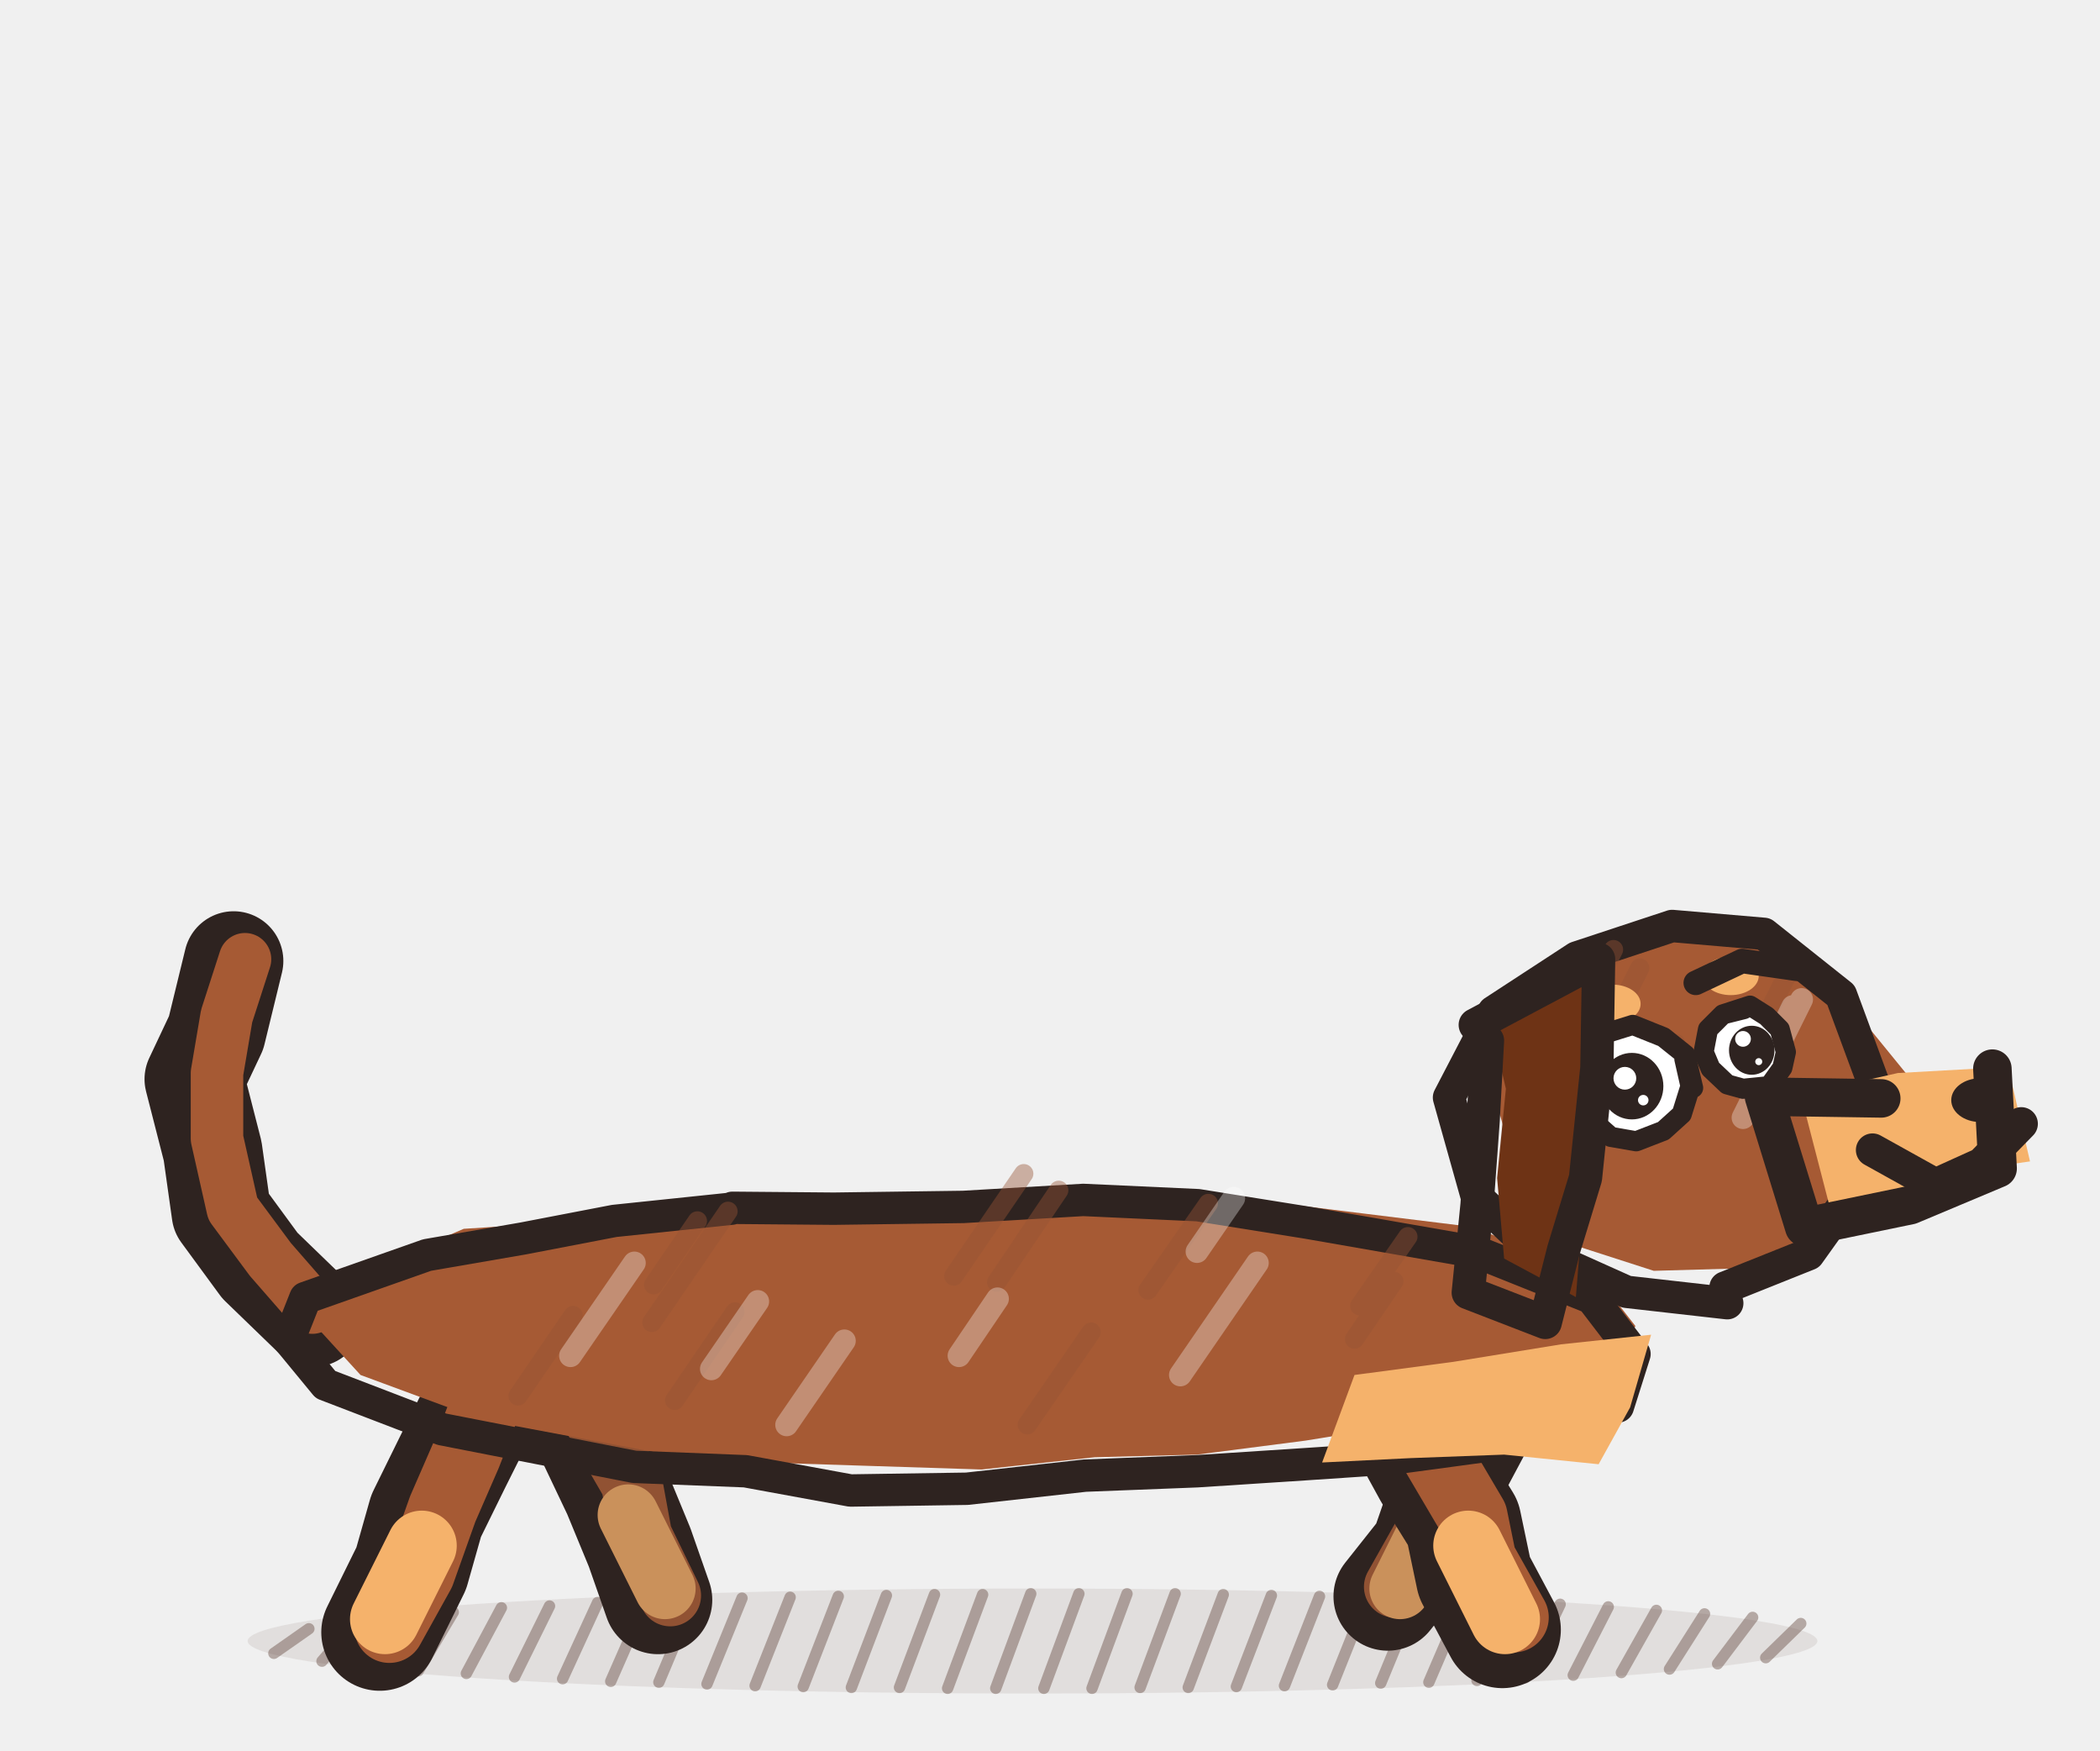
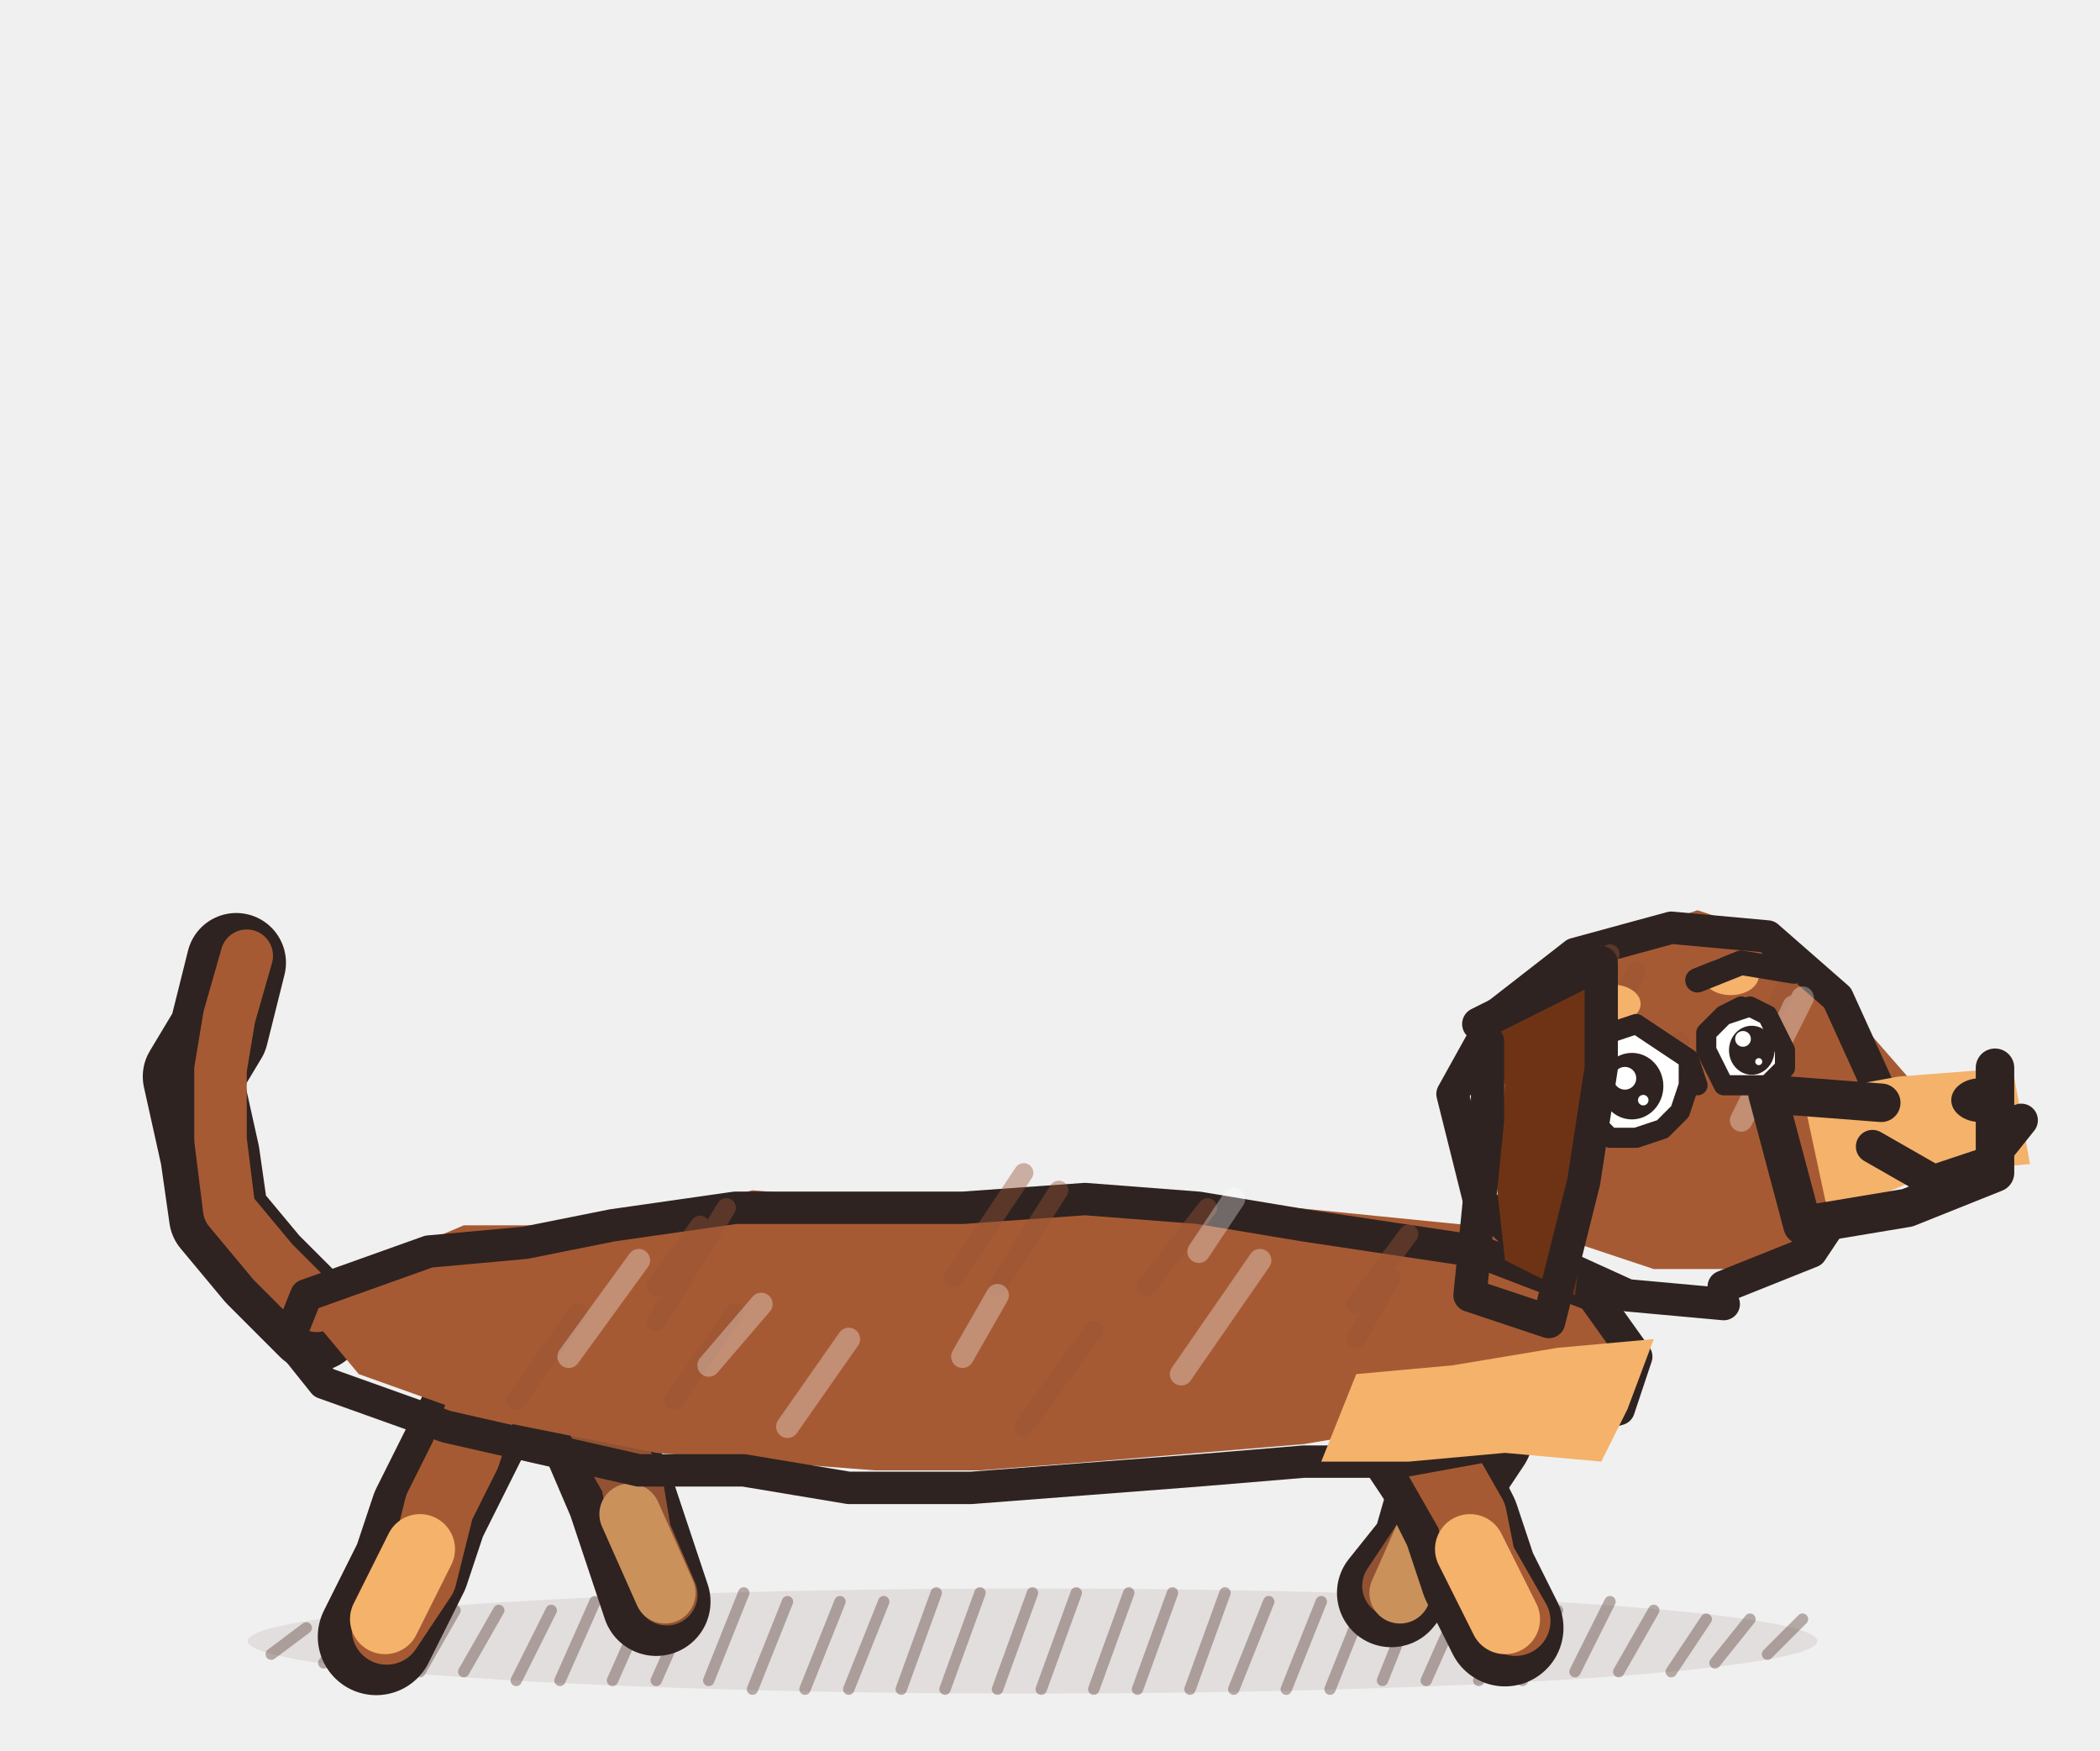
<svg xmlns="http://www.w3.org/2000/svg" width="240" height="200" class="pa-dog pa-pose-walk pa-d-anim" viewBox="0 0 240 200" role="img" aria-label="Noodle the Dachshund, walk">
  <style>.pa-d-f1,.pa-d-f2{opacity:0}.pa-d-f0{animation:b0 1s steps(1,end) infinite}.pa-d-f1{animation:b1 1s steps(1,end) infinite}.pa-d-f2{animation:b2 1s steps(1,end) infinite}@keyframes b0{0%{opacity:1}33.333%{opacity:0}100%{opacity:0}}@keyframes b1{0%{opacity:0}33.333%{opacity:1}66.666%{opacity:0}100%{opacity:0}}@keyframes b2{0%{opacity:0}66.666%{opacity:1}100%{opacity:1}}.pa-d-tw{transform-box:fill-box;transform-origin:50% 50%}</style>
  <g>
    <ellipse cx="118" cy="187.5" rx="89.7" ry="6" fill="#5B3D32" opacity="0.1" />
-     <path d="M31.3 188.9l4 -2.8M36.8 189.8l4 -4.6M42.3 190.4l4 -5.8M47.8 190.9l4 -6.7M53.3 191.2l4 -7.5M58.8 191.6l4 -8.1M64.3 191.8l4 -8.7M69.8 192.1l4 -9.1M75.3 192.2l4 -9.5M80.8 192.4l4 -9.8M86.3 192.6l4 -10.1M91.8 192.7l4 -10.3M97.3 192.8l4 -10.5M102.8 192.8l4 -10.6M108.3 192.9l4 -10.7M113.8 192.9l4 -10.8M119.3 192.9l4 -10.8M124.8 192.9l4 -10.8M130.3 192.8l4 -10.7M135.8 192.8l4 -10.6M141.3 192.7l4 -10.4M146.8 192.6l4 -10.2M152.3 192.5l4 -10M157.8 192.3l4 -9.7M163.3 192.2l4 -9.3M168.8 192l4 -8.9M174.3 191.7l4 -8.4M179.8 191.4l4 -7.8M185.3 191.1l4 -7.1M190.8 190.7l4 -6.3M196.3 190.1l4 -5.3M201.8 189.4l4 -3.9" stroke="#5B3D32" stroke-width="1.3" stroke-linecap="round" opacity="0.4" fill="none" />
+     <path d="M31 189l4 -3M37 190l4 -5M42 190l4 -6M48 191l4 -7M53 191l4 -7M59 192l4 -8M64 192l4 -9M70 192l4 -9M75 192l4 -9M81 192l4 -10M86 193l4 -10M92 193l4 -10M97 193l4 -10M103 193l4 -11M108 193l4 -11M114 193l4 -11M119 193l4 -11M125 193l4 -11M130 193l4 -11M136 193l4 -11M141 193l4 -10M147 193l4 -10M152 193l4 -10M158 192l4 -10M163 192l4 -9M169 192l4 -9M174 192l4 -8M180 191l4 -8M185 191l4 -7M191 191l4 -6M196 190l4 -5M202 189l4 -4" stroke="#5B3D32" stroke-width="1.3" stroke-linecap="round" opacity="0.4" fill="none" />
    <g class="pa-d-f0">
-       <path d="M35.8 150.5L29.7 144.6L25.3 138.6L24.3 131.5L22.2 123.3L24.7 118L26.7 109.8" fill="none" stroke="#2E2320" stroke-width="11.365" stroke-linecap="round" stroke-linejoin="round" />
-       <path d="M34.5 150.2L29.7 144.7L25.4 138.9L23.6 130.9L23.6 123.4L24.7 116.9L26.8 110.4" fill="none" stroke="#A65A34" stroke-width="6" stroke-linecap="round" stroke-linejoin="round" transform="translate(1.2 -0.8)" />
+       <path d="M36 151L30 145L25 139L24 132L22 123L25 118L27 110" fill="none" stroke="#2E2320" stroke-width="11.365" stroke-linecap="round" stroke-linejoin="round" />
+       <path d="M35 150L30 145L25 139L24 131L24 123L25 117L27 110" fill="none" stroke="#A65A34" stroke-width="6" stroke-linecap="round" stroke-linejoin="round" transform="translate(1.2 -0.8)" />
      <g class="pa-d-leg pa-d-leg-FH">
-         <path d="M63.1 157.7L67.6 164.4L70.5 170.5L73.1 176.8L75.2 182.8" fill="none" stroke="#2E2320" stroke-width="12.405" stroke-linecap="round" stroke-linejoin="round" />
-         <path d="M64.1 158.4L67 163.4L71 170.3L72.1 176.3L75.4 183.1" fill="none" stroke="#915233" stroke-width="7.04" stroke-linecap="round" stroke-linejoin="round" transform="translate(1.2 -0.8)" />
-         <path d="M71.8 173.1L76 181.5" stroke="#ca915b" stroke-width="7" stroke-linecap="round" />
+         <path d="M63 158L68 164L71 171L73 177L75 183" fill="none" stroke="#2E2320" stroke-width="12.405" stroke-linecap="round" stroke-linejoin="round" />
+         <path d="M64 158L67 163L71 170L72 176L75 183" fill="none" stroke="#915233" stroke-width="7.04" stroke-linecap="round" stroke-linejoin="round" transform="translate(1.2 -0.8)" />
+         <path d="M72 173L76 182" stroke="#ca915b" stroke-width="7" stroke-linecap="round" />
      </g>
      <g class="pa-d-leg pa-d-leg-FF">
-         <path d="M170.8 156.9L168.6 163.6L165.4 169.6L162.8 177.1L158.6 182.4" fill="none" stroke="#2E2320" stroke-width="12.405" stroke-linecap="round" stroke-linejoin="round" />
-         <path d="M170.7 158.5L167.2 163.9L164.8 169.4L161.8 175.7L158.2 182.1" fill="none" stroke="#915233" stroke-width="7.04" stroke-linecap="round" stroke-linejoin="round" transform="translate(1.2 -0.8)" />
-         <path d="M164.2 173.1L160 181.5" stroke="#ca915b" stroke-width="7" stroke-linecap="round" />
+         <path d="M171 157L169 164L165 170L163 177L159 182" fill="none" stroke="#2E2320" stroke-width="12.405" stroke-linecap="round" stroke-linejoin="round" />
+         <path d="M171 159L167 164L165 169L162 176L158 182" fill="none" stroke="#915233" stroke-width="7.04" stroke-linecap="round" stroke-linejoin="round" transform="translate(1.2 -0.8)" />
+         <path d="M164 173L160 182" stroke="#ca915b" stroke-width="7" stroke-linecap="round" />
      </g>
      <g class="pa-d-leg pa-d-leg-NH">
-         <path d="M54.7 161.1L51.8 166.9L48.7 173.2L47 179.2L43.4 186.5" fill="none" stroke="#2E2320" stroke-width="13.365" stroke-linecap="round" stroke-linejoin="round" />
-         <path d="M54.4 161.1L52.1 167L49.4 173.2L46.8 180.5L43.3 186.8" fill="none" stroke="#A65A34" stroke-width="8" stroke-linecap="round" stroke-linejoin="round" transform="translate(1.2 -0.8)" />
-         <path d="M48.2 176.6L44 185" stroke="#F5B26B" stroke-width="8" stroke-linecap="round" />
+         <path d="M55 161L52 167L49 173L47 179L43 187" fill="none" stroke="#2E2320" stroke-width="13.365" stroke-linecap="round" stroke-linejoin="round" />
+         <path d="M54 161L52 167L49 173L47 181L43 187" fill="none" stroke="#A65A34" stroke-width="8" stroke-linecap="round" stroke-linejoin="round" transform="translate(1.2 -0.8)" />
+         <path d="M48 177L44 185" stroke="#F5B26B" stroke-width="8" stroke-linecap="round" />
      </g>
      <g class="pa-d-leg pa-d-leg-NF">
-         <path d="M160.2 162L163.6 168.2L167.2 174L168.5 180.2L171.7 186.2" fill="none" stroke="#2E2320" stroke-width="13.365" stroke-linecap="round" stroke-linejoin="round" />
-         <path d="M159.9 161.2L162.8 166.8L167.1 174.1L168.1 179L171.8 185.6" fill="none" stroke="#A65A34" stroke-width="8" stroke-linecap="round" stroke-linejoin="round" transform="translate(1.2 -0.8)" />
-         <path d="M167.8 176.6L172 185" stroke="#F5B26B" stroke-width="8" stroke-linecap="round" />
+         <path d="M160 162L164 168L167 174L169 180L172 186" fill="none" stroke="#2E2320" stroke-width="13.365" stroke-linecap="round" stroke-linejoin="round" />
+         <path d="M160 161L163 167L167 174L168 179L172 186" fill="none" stroke="#A65A34" stroke-width="8" stroke-linecap="round" stroke-linejoin="round" transform="translate(1.2 -0.8)" />
+         <path d="M168 177L172 185" stroke="#F5B26B" stroke-width="8" stroke-linecap="round" />
      </g>
-       <path d="M186.9 151.5L184.1 158.1L171.8 160.9L160.9 162.7L149.2 164.6L136.8 166.2L125.1 166.5L112.2 167.9L99.7 167.5L87.2 167.1L74.7 165.9L55 162.2L41.2 157.1L35.9 151.3L39 146.4L53 140.4L63.9 139.7L74.4 138.7L86.2 136.3L97.9 136.7L111.2 136.6L125.3 135.6L136.1 136.7L148.1 137.7L168.4 140.2L182.6 146Z" fill="#A65A34" />
-       <path d="M83.7 138L95.3 138.1L110.1 137.9L123.8 137.1L136.9 137.7L149.4 139.7L168.9 143.1L181.9 148.3L186.8 154.7L184.9 160.7L170.6 165.1L159.5 166.6L149.1 167.3L136.8 168.1L124 168.6L110.5 170.1L97.2 170.3L85.2 168.1L72.5 167.6L50.5 163.3L37.2 158.2L33 153.1L34.9 148.3L48.8 143.4L59.8 141.5L70.2 139.5L83.6 138.1" fill="none" stroke="#2E2320" stroke-width="3.7" stroke-linecap="round" stroke-linejoin="round" />
-       <path d="M113.9 146.5L121 136M131.2 147.4L138.1 137.5M74.7 146.8L79.7 139.5M117.4 162.8L124.7 152.2M74.5 151.1L83.2 138.4M59.2 159.5L65.5 150.3M155.4 149.2L160.9 141.3M109 145.8L117 134.1M77.1 160L84 149.9M154.8 153L159.3 146.4" stroke="#965434" stroke-width="2.2" stroke-linecap="round" opacity=".42" />
-       <path d="M109.6 154.9L114 148.4M89.9 162.8L96.5 153.2M134.9 157.1L143.7 144.3M136.8 143L141 136.9M81.3 156.4L86.6 148.7M65.2 154.9L72.5 144.3" stroke="#fff" stroke-width="2.6" stroke-linecap="round" opacity=".32" />
-       <path d="M154.8 157.1L166.1 155.6L178.4 153.6L188.7 152.5L186.3 160.8L182.7 167.3L171.9 166.2L161.2 166.6L151.1 167.1Z" fill="#F5B26B" />
-       <path d="M217.8 122.6L217.2 133.4L208.6 140.3L199.7 144.9L189 145.2L180 142.3L173.4 134.3L170.6 124.5L174.3 116.3L182.2 107.9L194.1 104.4L203.1 107.4L211.2 114.5Z" fill="#A65A34" />
-       <path d="M197.4 148.9L185.9 147.6L175.2 142.8L168.8 136.8L165.6 125.4L170.7 115.6L180.2 109.4L191.1 105.8L201.6 106.7L210.4 113.7L214.5 124.8L213.2 134.2L206.7 143.3L197.2 147.1" fill="none" stroke="#2E2320" stroke-width="3.7" stroke-linecap="round" stroke-linejoin="round" />
-       <path d="M188.4 125.5L191.5 119.2M177.2 123L184.4 108.5M201.5 116.8L204.7 110.5M184.1 117.2L187.4 110.6" stroke="#965434" stroke-width="2.2" stroke-linecap="round" opacity=".42" />
-       <path d="M200.6 123.8L204.9 115M199.2 127.7L205.9 114.2" stroke="#fff" stroke-width="2.6" stroke-linecap="round" opacity=".32" />
+       <path d="M187 152L184 158L172 161L161 163L149 165L137 166L125 167L112 168L100 168L87 167L75 166L55 162L41 157L36 151L39 146L53 140L64 140L74 139L86 136L98 137L111 137L125 136L136 137L148 138L168 140L183 146Z" fill="#A65A34" />
+       <path d="M84 138L95 138L110 138L124 137L137 138L149 140L169 143L182 148L187 155L185 161L171 165L160 167L149 167L137 168L124 169L111 170L97 170L85 168L73 168L51 163L37 158L33 153L35 148L49 143L60 142L70 140L84 138" fill="none" stroke="#2E2320" stroke-width="3.7" stroke-linecap="round" stroke-linejoin="round" />
+       <path d="M114 147L121 136M131 147L138 138M75 147L80 140M117 163L125 152M75 151L83 138M59 160L66 150M155 149L161 141M109 146L117 134M77 160L84 150M155 153L159 146" stroke="#965434" stroke-width="2.2" stroke-linecap="round" opacity=".42" />
+       <path d="M110 155L114 148M90 163L97 153M135 157L144 144M137 143L141 137M81 156L87 149M65 155L73 144" stroke="#fff" stroke-width="2.6" stroke-linecap="round" opacity=".32" />
+       <path d="M155 157L166 156L178 154L189 153L186 161L183 167L172 166L161 167L151 167Z" fill="#F5B26B" />
+       <path d="M218 123L217 133L209 140L200 145L189 145L180 142L173 134L171 125L174 116L182 108L194 104L203 107L211 115Z" fill="#A65A34" />
+       <path d="M197 149L186 148L175 143L169 137L166 125L171 116L180 109L191 106L202 107L210 114L215 125L213 134L207 143L197 147" fill="none" stroke="#2E2320" stroke-width="3.7" stroke-linecap="round" stroke-linejoin="round" />
+       <path d="M188 126L192 119M177 123L184 109M202 117L205 111M184 117L187 111" stroke="#965434" stroke-width="2.2" stroke-linecap="round" opacity=".42" />
+       <path d="M201 124L205 115M199 128L206 114" stroke="#fff" stroke-width="2.6" stroke-linecap="round" opacity=".32" />
      <ellipse cx="184.3" cy="114.7" rx="3.2" ry="2.2" fill="#F5B26B" />
      <ellipse cx="197.8" cy="111.5" rx="3.2" ry="2.2" fill="#F5B26B" />
-       <path d="M205.8 125.1L216.9 122.6L229.5 121.9L232 132.7L221.4 134.2L209.4 139Z" fill="#F5B26B" />
-       <path d="M227.7 122.1L228.3 133.5L218.3 137.7L206.2 140.2L201.6 125.3L215 125.5" fill="none" stroke="#2E2320" stroke-width="4.4" stroke-linecap="round" stroke-linejoin="round" />
-       <path d="M193.3 124L192.2 127.4L189.7 129.3L187.1 130.6L183.6 129.8L181.4 127.1L180.6 124L181.5 121L183.8 118.2L186.9 117.4L189.7 118.3L192.4 120.6Z" fill="#FFFFFF" />
-       <path d="M192.5 121L193.2 124.1L192.2 127.3L190.1 129.2L187 130.4L184.1 129.9L181.5 127.6L180.5 124L181.7 120.7L183.7 118L186.6 117.1L190.1 118.5L192.6 120.5L193.5 124.3" fill="none" stroke="#2E2320" stroke-width="2.3" stroke-linecap="round" stroke-linejoin="round" />
+       <path d="M206 125L217 123L230 122L232 133L221 134L209 139Z" fill="#F5B26B" />
+       <path d="M228 122L228 134L218 138L206 140L202 125L215 126" fill="none" stroke="#2E2320" stroke-width="4.4" stroke-linecap="round" stroke-linejoin="round" />
+       <path d="M193 124L192 127L190 129L187 131L184 130L181 127L181 124L182 121L184 118L187 117L190 118L192 121Z" fill="#FFFFFF" />
+       <path d="M193 121L193 124L192 127L190 129L187 130L184 130L182 128L181 124L182 121L184 118L187 117L190 119L193 121L194 124" fill="none" stroke="#2E2320" stroke-width="2.3" stroke-linecap="round" stroke-linejoin="round" />
      <ellipse cx="186.5" cy="124.1" rx="3.6" ry="3.8" fill="#2E2320" />
      <ellipse cx="185.7" cy="123.2" rx="1.3" ry="1.3" fill="#FFFFFF" />
      <ellipse cx="187.8" cy="125.7" rx="0.6" ry="0.6" fill="#FFFFFF" />
-       <path d="M204.1 120L203.7 122.5L202 124.2L199.7 124.6L197.4 124.3L195.6 122.4L194.9 120.3L195.4 117.5L197.4 116.1L199.8 115.2L201.7 116.2L203.6 117.8Z" fill="#FFFFFF" />
-       <path d="M196.9 115.9L200 114.9L201.9 116.1L203.4 117.6L204.1 120.2L203.7 122L202.2 124.1L199.2 124.4L197.4 123.9L195.5 122.1L194.7 120.2L195.2 117.6L196.9 115.9L199.3 115.3" fill="none" stroke="#2E2320" stroke-width="2.3" stroke-linecap="round" stroke-linejoin="round" />
+       <path d="M204 120L204 123L202 124L200 125L197 124L196 122L195 120L195 118L197 116L200 115L202 116L204 118Z" fill="#FFFFFF" />
+       <path d="M197 116L200 115L202 116L203 118L204 120L204 122L202 124L199 124L197 124L196 122L195 120L195 118L197 116L199 115" fill="none" stroke="#2E2320" stroke-width="2.3" stroke-linecap="round" stroke-linejoin="round" />
      <ellipse cx="200.2" cy="120" rx="2.6" ry="2.8" fill="#2E2320" />
      <ellipse cx="199.2" cy="118.7" rx="0.9" ry="0.9" fill="#FFFFFF" />
      <ellipse cx="201" cy="121.3" rx="0.4" ry="0.4" fill="#FFFFFF" />
-       <path d="M193.8 112.3L199.1 109.8L205.4 110.7" fill="none" stroke="#2E2320" stroke-width="2.8" stroke-linecap="round" stroke-linejoin="round" />
+       <path d="M194 112L199 110L205 111" fill="none" stroke="#2E2320" stroke-width="2.8" stroke-linecap="round" stroke-linejoin="round" />
      <ellipse cx="226.3" cy="125.7" rx="3.3" ry="2.5" fill="#2E2320" />
-       <path d="M214 131.4L221.2 135.4L226.5 133L231 128.4" fill="none" stroke="#2E2320" stroke-width="3.8" stroke-linecap="round" stroke-linejoin="round" />
-       <path d="M183.3 108.2L170.1 115.8L172.1 124.4L171.1 134.6L171.9 143.8L180.1 148.2L180.8 139.5L182.9 130.7L183.2 118.9Z" fill="#6E3315" />
-       <path d="M170 118.9L169.5 128.1L168.8 137.7L167.8 147.7L176.6 151.1L178.7 142.8L181.2 134.6L182.5 122L182.7 109.6L168.6 117.1" fill="none" stroke="#2E2320" stroke-width="3.8" stroke-linecap="round" stroke-linejoin="round" />
+       <path d="M214 131L221 135L227 133L231 128" fill="none" stroke="#2E2320" stroke-width="3.8" stroke-linecap="round" stroke-linejoin="round" />
+       <path d="M183 108L170 116L172 124L171 135L172 144L180 148L181 140L183 131L183 119Z" fill="#6E3315" />
+       <path d="M170 119L170 128L169 138L168 148L177 151L179 143L181 135L183 122L183 110L169 117" fill="none" stroke="#2E2320" stroke-width="3.8" stroke-linecap="round" stroke-linejoin="round" />
    </g>
    <g class="pa-d-f1">
-       <path d="M35.9 147.1L31.1 139.8L27.1 134.8L27.6 125.9L28.6 118.5L31.7 112.5L36.3 106.2" fill="none" stroke="#2E2320" stroke-width="11.365" stroke-linecap="round" stroke-linejoin="round" />
-       <path d="M34.9 146.1L31.6 140.1L28.3 134.7L28.1 126L28.2 118.9L32.3 112.7L35.4 107.3" fill="none" stroke="#A65A34" stroke-width="6" stroke-linecap="round" stroke-linejoin="round" transform="translate(1.2 -0.8)" />
+       <path d="M36 147L31 140L27 135L28 126L29 119L32 113L36 106" fill="none" stroke="#2E2320" stroke-width="11.365" stroke-linecap="round" stroke-linejoin="round" />
+       <path d="M35 146L32 140L28 135L28 126L28 119L32 113L35 107" fill="none" stroke="#A65A34" stroke-width="6" stroke-linecap="round" stroke-linejoin="round" transform="translate(1.2 -0.8)" />
      <g class="pa-d-leg pa-d-leg-FH">
-         <path d="M63.2 154.3L64.1 164.7L64.1 174.4" fill="none" stroke="#2E2320" stroke-width="12.405" stroke-linecap="round" stroke-linejoin="round" />
-         <path d="M63.6 155.5L65.7 164.2L64.7 174.2" fill="none" stroke="#915233" stroke-width="7.04" stroke-linecap="round" stroke-linejoin="round" transform="translate(1.2 -0.8)" />
-         <path d="M65 167L65 173.5" stroke="#ca915b" stroke-width="7" stroke-linecap="round" />
+         <path d="M63 154L64 165L64 174" fill="none" stroke="#2E2320" stroke-width="12.405" stroke-linecap="round" stroke-linejoin="round" />
+         <path d="M64 156L66 164L65 174" fill="none" stroke="#915233" stroke-width="7.04" stroke-linecap="round" stroke-linejoin="round" transform="translate(1.2 -0.8)" />
+         <path d="M65 167L65 174" stroke="#ca915b" stroke-width="7" stroke-linecap="round" />
      </g>
      <g class="pa-d-leg pa-d-leg-FF">
-         <path d="M169.6 154.4L170.5 161.2L170.7 169.4L169.6 175.7L169.1 183.2" fill="none" stroke="#2E2320" stroke-width="12.405" stroke-linecap="round" stroke-linejoin="round" />
-         <path d="M170.7 154.1L169.8 161.3L170.5 168.6L171.1 176.3L169.5 182.2" fill="none" stroke="#915233" stroke-width="7.04" stroke-linecap="round" stroke-linejoin="round" transform="translate(1.2 -0.8)" />
-         <path d="M171 172L171 181.5" stroke="#ca915b" stroke-width="7" stroke-linecap="round" />
+         <path d="M170 154L171 161L171 169L170 176L169 183" fill="none" stroke="#2E2320" stroke-width="12.405" stroke-linecap="round" stroke-linejoin="round" />
+         <path d="M171 154L170 161L171 169L171 176L170 182" fill="none" stroke="#915233" stroke-width="7.04" stroke-linecap="round" stroke-linejoin="round" transform="translate(1.2 -0.8)" />
+         <path d="M171 172L171 182" stroke="#ca915b" stroke-width="7" stroke-linecap="round" />
      </g>
      <g class="pa-d-leg pa-d-leg-NH">
-         <path d="M54.4 157.5L54.1 165.6L55 172L54.4 179.8L54.2 186.5" fill="none" stroke="#2E2320" stroke-width="13.365" stroke-linecap="round" stroke-linejoin="round" />
-         <path d="M54.2 157.8L54 164.6L55.2 171.5L54 179L54.5 186.7" fill="none" stroke="#A65A34" stroke-width="8" stroke-linecap="round" stroke-linejoin="round" transform="translate(1.2 -0.8)" />
-         <path d="M55 175.4L55 185" stroke="#F5B26B" stroke-width="8" stroke-linecap="round" />
+         <path d="M54 158L54 166L55 172L54 180L54 187" fill="none" stroke="#2E2320" stroke-width="13.365" stroke-linecap="round" stroke-linejoin="round" />
+         <path d="M54 158L54 165L55 172L54 179L55 187" fill="none" stroke="#A65A34" stroke-width="8" stroke-linecap="round" stroke-linejoin="round" transform="translate(1.2 -0.8)" />
+         <path d="M55 175L55 185" stroke="#F5B26B" stroke-width="8" stroke-linecap="round" />
      </g>
      <g class="pa-d-leg pa-d-leg-NF">
-         <path d="M160.8 159L161.5 167.6L160.8 178" fill="none" stroke="#2E2320" stroke-width="13.365" stroke-linecap="round" stroke-linejoin="round" />
-         <path d="M159.7 157.8L161.2 168.6L159.9 177.8" fill="none" stroke="#A65A34" stroke-width="8" stroke-linecap="round" stroke-linejoin="round" transform="translate(1.2 -0.8)" />
-         <path d="M161 170.5L161 177" stroke="#F5B26B" stroke-width="8" stroke-linecap="round" />
+         <path d="M161 159L162 168L161 178" fill="none" stroke="#2E2320" stroke-width="13.365" stroke-linecap="round" stroke-linejoin="round" />
+         <path d="M160 158L161 169L160 178" fill="none" stroke="#A65A34" stroke-width="8" stroke-linecap="round" stroke-linejoin="round" transform="translate(1.2 -0.8)" />
+         <path d="M161 171L161 177" stroke="#F5B26B" stroke-width="8" stroke-linecap="round" />
      </g>
-       <path d="M189 149.8L185.3 153.5L171.6 159.2L161.2 160.8L150.2 162.1L138.8 163.7L125.2 165.1L112.8 164.6L99.6 163.9L88 163.5L76 161.6L56.2 159.4L42.7 153.8L36 149.4L39.2 143.9L52.5 138.8L64.2 137.5L72.9 135.7L85.7 133.9L99.9 132.9L111.4 132.4L125.6 131.5L138.4 133.6L149.3 134.2L168.5 137.6L181.8 143.1Z" fill="#A65A34" />
-       <path d="M124.8 167.7L109.4 166.6L97.6 166.1L84.9 165.7L70.9 165.4L50.8 160.6L38.5 156.4L32.4 150.2L35.4 144.1L48.8 140.2L59 137.7L69.4 135.8L84.3 136.1L95.6 134.5L109.9 133.5L123.7 133.5L136.1 136.2L149 136.4L169.2 140.1L182.5 144.1L187.5 152.1L185.3 156.4L169.9 162L160.5 162.1L149.7 164.1L135.5 165.7" fill="none" stroke="#2E2320" stroke-width="3.7" stroke-linecap="round" stroke-linejoin="round" />
-       <path d="M163.9 155.1L168.8 148M139.7 148.3L145.7 139.4M112.7 149.6L119.5 139.6M142.8 147.9L146.9 141.9M136.9 147.2L141 141.3M113.4 152.6L118.5 145.2M157.2 151L165.1 139.5M145.5 150L154.7 136.6M69.3 147.4L76.7 136.7M71.3 149.4L80.3 136.2" stroke="#965434" stroke-width="2.2" stroke-linecap="round" opacity=".42" />
-       <path d="M80.5 145L86.4 136.4M140.2 159.7L146.4 150.8M120.6 150.6L126.8 141.5M108.4 142L112.9 135.5M55.4 154L61.4 145.4M154.8 151.8L160.9 142.9" stroke="#fff" stroke-width="2.6" stroke-linecap="round" opacity=".32" />
-       <path d="M155.1 156.8L166.1 153.7L177.6 153.5L188.2 150.7L185.2 158.9L181.5 165.8L170.4 165.8L161.7 165.5L151.8 164.3Z" fill="#F5B26B" />
-       <path d="M216.8 118.4L216.3 129.5L210.9 137.6L198.5 141.6L187.5 142.5L179 136.8L172.2 130L170.6 120.3L174.3 110.8L182.2 103.3L194.3 101.4L204.2 102.3L212.9 108.7Z" fill="#A65A34" />
-       <path d="M201.1 104.5L208.7 109.5L214.5 119.8L214.2 131.7L208.3 140.3L196 144.7L184.9 144.2L176.3 138.6L170.2 132L166.9 122.6L169.5 113.3L180.4 104.3L190.9 101.5" fill="none" stroke="#2E2320" stroke-width="3.7" stroke-linecap="round" stroke-linejoin="round" />
-       <path d="M192 110.7L197.6 99.4M187.6 113.6L191.2 106.4M198.1 112.8L201.6 105.8M183.7 126.9L190 114.3" stroke="#965434" stroke-width="2.2" stroke-linecap="round" opacity=".42" />
-       <path d="M190 125L195 114.9M185.4 109.9L191.4 97.8" stroke="#fff" stroke-width="2.6" stroke-linecap="round" opacity=".32" />
+       <path d="M189 150L185 154L172 159L161 161L150 162L139 164L125 165L113 165L100 164L88 164L76 162L56 159L43 154L36 149L39 144L53 139L64 138L73 136L86 134L100 133L111 132L126 132L138 134L149 134L169 138L182 143Z" fill="#A65A34" />
+       <path d="M125 168L109 167L98 166L85 166L71 165L51 161L39 156L32 150L35 144L49 140L59 138L69 136L84 136L96 135L110 134L124 134L136 136L149 136L169 140L183 144L188 152L185 156L170 162L161 162L150 164L136 166" fill="none" stroke="#2E2320" stroke-width="3.7" stroke-linecap="round" stroke-linejoin="round" />
+       <path d="M164 155L169 148M140 148L146 139M113 150L120 140M143 148L147 142M137 147L141 141M113 153L119 145M157 151L165 140M146 150L155 137M69 147L77 137M71 149L80 136" stroke="#965434" stroke-width="2.2" stroke-linecap="round" opacity=".42" />
+       <path d="M81 145L86 136M140 160L146 151M121 151L127 142M108 142L113 136M55 154L61 145M155 152L161 143" stroke="#fff" stroke-width="2.6" stroke-linecap="round" opacity=".32" />
+       <path d="M155 157L166 154L178 154L188 151L185 159L182 166L170 166L162 166L152 164Z" fill="#F5B26B" />
+       <path d="M217 118L216 130L211 138L199 142L188 143L179 137L172 130L171 120L174 111L182 103L194 101L204 102L213 109Z" fill="#A65A34" />
+       <path d="M201 105L209 110L215 120L214 132L208 140L196 145L185 144L176 139L170 132L167 123L170 113L180 104L191 102" fill="none" stroke="#2E2320" stroke-width="3.7" stroke-linecap="round" stroke-linejoin="round" />
+       <path d="M192 111L198 99M188 114L191 106M198 113L202 106M184 127L190 114" stroke="#965434" stroke-width="2.2" stroke-linecap="round" opacity=".42" />
+       <path d="M190 125L195 115M185 110L191 98" stroke="#fff" stroke-width="2.6" stroke-linecap="round" opacity=".32" />
      <ellipse cx="184.5" cy="111.4" rx="3.2" ry="2.2" fill="#F5B26B" />
      <ellipse cx="197.4" cy="107.4" rx="3.2" ry="2.2" fill="#F5B26B" />
-       <path d="M205 120.4L215.5 119.4L227 117.5L230.7 128.3L220.7 131L209.3 133.2Z" fill="#F5B26B" />
-       <path d="M229.1 130L218.9 131.5L207.9 136L201.9 120.7L215.8 120.8L225.9 118.1" fill="none" stroke="#2E2320" stroke-width="4.4" stroke-linecap="round" stroke-linejoin="round" />
-       <path d="M192.9 120.1L192.2 123.3L190 125.4L186.6 126.3L183.5 125.5L181.4 123.2L180.5 120.1L181.2 116.7L183.8 114.2L187 113.3L189.9 114.2L192.5 117Z" fill="#FFFFFF" />
-       <path d="M184 114.6L186.9 113.9L190 114.1L192 117L193.3 119.9L192.5 123.2L190.4 126L186.8 126.1L183.4 125.4L180.9 122.9L180.2 120.1L181.2 116.5L183.7 114.8L186.4 113.7" fill="none" stroke="#2E2320" stroke-width="2.3" stroke-linecap="round" stroke-linejoin="round" />
+       <path d="M205 120L216 119L227 118L231 128L221 131L209 133Z" fill="#F5B26B" />
+       <path d="M229 130L219 132L208 136L202 121L216 121L226 118" fill="none" stroke="#2E2320" stroke-width="4.4" stroke-linecap="round" stroke-linejoin="round" />
+       <path d="M193 120L192 123L190 125L187 126L184 126L181 123L181 120L181 117L184 114L187 113L190 114L193 117Z" fill="#FFFFFF" />
+       <path d="M184 115L187 114L190 114L192 117L193 120L193 123L190 126L187 126L183 125L181 123L180 120L181 117L184 115L186 114" fill="none" stroke="#2E2320" stroke-width="2.3" stroke-linecap="round" stroke-linejoin="round" />
      <ellipse cx="187.3" cy="120.9" rx="3.6" ry="3.8" fill="#2E2320" />
      <ellipse cx="185.6" cy="118.4" rx="1.3" ry="1.3" fill="#FFFFFF" />
      <ellipse cx="188.6" cy="121.3" rx="0.6" ry="0.6" fill="#FFFFFF" />
-       <path d="M203.9 116.1L203.6 118.6L201.7 120.3L199.8 120.7L197.4 120L195.4 118.5L194.8 116.2L195.5 113.9L197.3 112.1L199.8 111.1L201.8 111.8L203.4 113.9Z" fill="#FFFFFF" />
-       <path d="M199.3 120.2L197.6 119.9L195.5 118.5L195.2 116.3L195.6 113.5L197.1 111.9L199.8 111.2L202.3 112L203.9 114.2L204 116.1L203.8 118.1L201.6 120L199.9 120.5L197.2 120" fill="none" stroke="#2E2320" stroke-width="2.3" stroke-linecap="round" stroke-linejoin="round" />
+       <path d="M204 116L204 119L202 120L200 121L197 120L195 119L195 116L196 114L197 112L200 111L202 112L203 114Z" fill="#FFFFFF" />
+       <path d="M199 120L198 120L196 119L195 116L196 114L197 112L200 111L202 112L204 114L204 116L204 118L202 120L200 121L197 120" fill="none" stroke="#2E2320" stroke-width="2.3" stroke-linecap="round" stroke-linejoin="round" />
      <ellipse cx="200" cy="115.9" rx="2.6" ry="2.8" fill="#2E2320" />
      <ellipse cx="198.7" cy="114.8" rx="0.9" ry="0.9" fill="#FFFFFF" />
      <ellipse cx="200.8" cy="117.3" rx="0.4" ry="0.4" fill="#FFFFFF" />
-       <path d="M194.5 107.6L198.9 104.8L204.9 107" fill="none" stroke="#2E2320" stroke-width="2.8" stroke-linecap="round" stroke-linejoin="round" />
+       <path d="M195 108L199 105L205 107" fill="none" stroke="#2E2320" stroke-width="2.8" stroke-linecap="round" stroke-linejoin="round" />
      <ellipse cx="226.4" cy="122.4" rx="3.3" ry="2.5" fill="#2E2320" />
-       <path d="M215.1 126.7L221 130.1L227.6 129.3L230.6 124.3" fill="none" stroke="#2E2320" stroke-width="3.8" stroke-linecap="round" stroke-linejoin="round" />
-       <path d="M184.5 105.3L170.2 111L171.5 121.2L171.4 130.2L171.8 139.6L179.2 144.8L181.4 136.5L183.1 126.9L183.5 116.8Z" fill="#6E3315" />
-       <path d="M178.9 139.7L181.9 129.9L182 118.7L182.9 105.2L167.8 112.9L169.7 123.8L169.1 133.7L168.4 141.8L178.6 148.5L178.7 138.2" fill="none" stroke="#2E2320" stroke-width="3.8" stroke-linecap="round" stroke-linejoin="round" />
+       <path d="M215 127L221 130L228 129L231 124" fill="none" stroke="#2E2320" stroke-width="3.8" stroke-linecap="round" stroke-linejoin="round" />
+       <path d="M185 105L170 111L172 121L171 130L172 140L179 145L181 137L183 127L184 117Z" fill="#6E3315" />
+       <path d="M179 140L182 130L182 119L183 105L168 113L170 124L169 134L168 142L179 149L179 138" fill="none" stroke="#2E2320" stroke-width="3.8" stroke-linecap="round" stroke-linejoin="round" />
    </g>
    <g class="pa-d-f2">
-       <path d="M34.5 149L28.4 145.5L22.8 142.9L18.4 135.5L16.5 128.8L15.4 122.4L15.6 114.8" fill="none" stroke="#2E2320" stroke-width="11.365" stroke-linecap="round" stroke-linejoin="round" />
-       <path d="M35.8 150.3L29.6 145.9L22.3 143L19.8 135.9L16.1 129L16.2 121.4L14.9 114.5" fill="none" stroke="#A65A34" stroke-width="6" stroke-linecap="round" stroke-linejoin="round" transform="translate(1.2 -0.8)" />
+       <path d="M35 149L28 146L23 143L18 136L17 129L15 122L16 115" fill="none" stroke="#2E2320" stroke-width="11.365" stroke-linecap="round" stroke-linejoin="round" />
+       <path d="M36 150L30 146L22 143L20 136L16 129L16 121L15 115" fill="none" stroke="#A65A34" stroke-width="6" stroke-linecap="round" stroke-linejoin="round" transform="translate(1.2 -0.8)" />
      <g class="pa-d-leg pa-d-leg-FH">
-         <path d="M64 157.2L62.4 163.4L58.9 170.3L55.6 175.8L53.7 182.7" fill="none" stroke="#2E2320" stroke-width="12.405" stroke-linecap="round" stroke-linejoin="round" />
-         <path d="M64.7 157.3L61.7 163.5L59.7 170.2L56.9 176L52.4 182.2" fill="none" stroke="#915233" stroke-width="7.04" stroke-linecap="round" stroke-linejoin="round" transform="translate(1.2 -0.8)" />
-         <path d="M58.2 173.1L54 181.5" stroke="#ca915b" stroke-width="7" stroke-linecap="round" />
+         <path d="M64 157L62 163L59 170L56 176L54 183" fill="none" stroke="#2E2320" stroke-width="12.405" stroke-linecap="round" stroke-linejoin="round" />
+         <path d="M65 157L62 164L60 170L57 176L52 182" fill="none" stroke="#915233" stroke-width="7.04" stroke-linecap="round" stroke-linejoin="round" transform="translate(1.2 -0.8)" />
+         <path d="M58 173L54 182" stroke="#ca915b" stroke-width="7" stroke-linecap="round" />
      </g>
      <g class="pa-d-leg pa-d-leg-FF">
-         <path d="M169.2 158.5L173.3 163.9L176 170.6L178.2 176.1L181.1 182.1" fill="none" stroke="#2E2320" stroke-width="12.405" stroke-linecap="round" stroke-linejoin="round" />
-         <path d="M170.7 157.4L173.9 164.7L175.7 170.3L179.2 176.3L181.1 183.3" fill="none" stroke="#915233" stroke-width="7.04" stroke-linecap="round" stroke-linejoin="round" transform="translate(1.2 -0.8)" />
-         <path d="M177.8 173.1L182 181.5" stroke="#ca915b" stroke-width="7" stroke-linecap="round" />
+         <path d="M169 159L173 164L176 171L178 176L181 182" fill="none" stroke="#2E2320" stroke-width="12.405" stroke-linecap="round" stroke-linejoin="round" />
+         <path d="M171 157L174 165L176 170L179 176L181 183" fill="none" stroke="#915233" stroke-width="7.04" stroke-linecap="round" stroke-linejoin="round" transform="translate(1.2 -0.8)" />
+         <path d="M178 173L182 182" stroke="#ca915b" stroke-width="7" stroke-linecap="round" />
      </g>
      <g class="pa-d-leg pa-d-leg-NH">
-         <path d="M54.5 160.8L57.7 167.4L60.3 173.4L63.5 179.4L65.7 185.6" fill="none" stroke="#2E2320" stroke-width="13.365" stroke-linecap="round" stroke-linejoin="round" />
-         <path d="M53.9 161.6L58 166.9L60.2 173L63.3 180.1L64.2 185.8" fill="none" stroke="#A65A34" stroke-width="8" stroke-linecap="round" stroke-linejoin="round" transform="translate(1.2 -0.8)" />
-         <path d="M61.8 176.6L66 185" stroke="#F5B26B" stroke-width="8" stroke-linecap="round" />
+         <path d="M55 161L58 167L60 173L64 179L66 186" fill="none" stroke="#2E2320" stroke-width="13.365" stroke-linecap="round" stroke-linejoin="round" />
+         <path d="M54 162L58 167L60 173L63 180L64 186" fill="none" stroke="#A65A34" stroke-width="8" stroke-linecap="round" stroke-linejoin="round" transform="translate(1.2 -0.8)" />
+         <path d="M62 177L66 185" stroke="#F5B26B" stroke-width="8" stroke-linecap="round" />
      </g>
      <g class="pa-d-leg pa-d-leg-NF">
-         <path d="M160 160.7L156.9 166.8L155.8 173L151.4 179.9L148.1 185.7" fill="none" stroke="#2E2320" stroke-width="13.365" stroke-linecap="round" stroke-linejoin="round" />
-         <path d="M159.7 160.4L158 166.7L156.1 174L152.6 179.7L149.5 186.8" fill="none" stroke="#A65A34" stroke-width="8" stroke-linecap="round" stroke-linejoin="round" transform="translate(1.2 -0.8)" />
-         <path d="M154.2 176.6L150 185" stroke="#F5B26B" stroke-width="8" stroke-linecap="round" />
+         <path d="M160 161L157 167L156 173L151 180L148 186" fill="none" stroke="#2E2320" stroke-width="13.365" stroke-linecap="round" stroke-linejoin="round" />
+         <path d="M160 160L158 167L156 174L153 180L150 187" fill="none" stroke="#A65A34" stroke-width="8" stroke-linecap="round" stroke-linejoin="round" transform="translate(1.2 -0.8)" />
+         <path d="M154 177L150 185" stroke="#F5B26B" stroke-width="8" stroke-linecap="round" />
      </g>
-       <path d="M187.5 152.4L184 159.4L170.4 163.5L160.3 164.5L150.2 168L138.7 166.9L125.6 167.9L111.6 168.3L99.6 169.6L85.8 167L75.2 166.4L55.5 163.2L41.4 159.1L35.5 152.3L39.1 148.4L53.3 142.4L63.5 141.3L73.6 138.6L86.8 138.7L99.7 138.1L111 136.6L124.3 136.5L137.4 137.5L148.4 139.9L168.3 141.7L182.7 146.9Z" fill="#A65A34" />
-       <path d="M60.1 141.9L69.3 138.6L83.6 137.7L97.1 137.5L109.2 137.1L122.5 137.1L135.8 139.1L149.1 140.2L168.7 142L181.3 148.8L188.3 153.8L185 160.1L171.3 164.6L159.9 166L150.3 167.4L135.8 167.8L122.8 169.1L109.2 168.7L96.8 168.8L84.1 169.5L72.3 168L51.9 164.5L37.9 159.5L31.7 153.5L36.7 148.1L48.5 143.9L58.7 140.5" fill="none" stroke="#2E2320" stroke-width="3.7" stroke-linecap="round" stroke-linejoin="round" />
-       <path d="M94.1 143.4L102.4 131.4M99.2 145.1L106 135.1M70.4 161.1L78.2 149.8M106.5 155.1L111.8 147.5M100.5 165.1L105.5 157.9M149.4 148.6L153.6 142.4M83.1 151.1L90.9 139.7M111.4 154.5L117.7 145.3M148.1 147.1L153.2 139.7M109.3 146.6L118.5 133.1" stroke="#965434" stroke-width="2.2" stroke-linecap="round" opacity=".42" />
-       <path d="M101 150.2L108.1 139.8M150.4 157.1L155.7 149.4M80.1 153.3L85.5 145.6M80.9 152.5L90.1 139.1M102.2 149.2L106.4 143M82.4 156.3L90 145.3" stroke="#fff" stroke-width="2.6" stroke-linecap="round" opacity=".32" />
-       <path d="M155.7 156.9L165.9 155L178.5 154.1L189.5 151.8L184.8 159.2L180.5 167.8L171.5 167.5L160.3 166.6L151.2 166.5Z" fill="#F5B26B" />
-       <path d="M214.9 123.8L214.3 133.5L208.1 142L199 147.2L187.3 147.6L176.9 141.7L171.1 134.6L168.5 125.5L172.7 116L182.4 108.3L193 104.7L202.3 108L211.5 114Z" fill="#A65A34" />
-       <path d="M178.7 110.3L190.8 107.6L202.3 108.8L210.6 116.4L214.7 125.8L214.9 135.7L208.4 144.9L197.3 148.9L186.1 148L176 145.4L170.1 137.2L166.8 128.4L170.4 116.6L179.1 109.6" fill="none" stroke="#2E2320" stroke-width="3.7" stroke-linecap="round" stroke-linejoin="round" />
-       <path d="M191.1 126.1L194.6 119.1M189.2 122L193.3 113.9M192.9 116.3L196.7 108.6M181.7 121.3L186.9 111" stroke="#965434" stroke-width="2.2" stroke-linecap="round" opacity=".42" />
-       <path d="M200 116.2L204.7 106.8M190.9 123.2L194.4 116.1" stroke="#fff" stroke-width="2.6" stroke-linecap="round" opacity=".32" />
+       <path d="M188 152L184 159L170 164L160 165L150 168L139 167L126 168L112 168L100 170L86 167L75 166L56 163L41 159L36 152L39 148L53 142L64 141L74 139L87 139L100 138L111 137L124 137L137 138L148 140L168 142L183 147Z" fill="#A65A34" />
+       <path d="M60 142L69 139L84 138L97 138L109 137L123 137L136 139L149 140L169 142L181 149L188 154L185 160L171 165L160 166L150 167L136 168L123 169L109 169L97 169L84 170L72 168L52 165L38 160L32 154L37 148L49 144L59 141" fill="none" stroke="#2E2320" stroke-width="3.7" stroke-linecap="round" stroke-linejoin="round" />
+       <path d="M94 143L102 131M99 145L106 135M70 161L78 150M107 155L112 148M101 165L106 158M149 149L154 142M83 151L91 140M111 155L118 145M148 147L153 140M109 147L119 133" stroke="#965434" stroke-width="2.2" stroke-linecap="round" opacity=".42" />
+       <path d="M101 150L108 140M150 157L156 149M80 153L86 146M81 153L90 139M102 149L106 143M82 156L90 145" stroke="#fff" stroke-width="2.6" stroke-linecap="round" opacity=".32" />
+       <path d="M156 157L166 155L179 154L190 152L185 159L181 168L172 168L160 167L151 167Z" fill="#F5B26B" />
+       <path d="M215 124L214 134L208 142L199 147L187 148L177 142L171 135L169 126L173 116L182 108L193 105L202 108L212 114Z" fill="#A65A34" />
+       <path d="M179 110L191 108L202 109L211 116L215 126L215 136L208 145L197 149L186 148L176 145L170 137L167 128L170 117L179 110" fill="none" stroke="#2E2320" stroke-width="3.7" stroke-linecap="round" stroke-linejoin="round" />
+       <path d="M191 126L195 119M189 122L193 114M193 116L197 109M182 121L187 111" stroke="#965434" stroke-width="2.2" stroke-linecap="round" opacity=".42" />
+       <path d="M200 116L205 107M191 123L194 116" stroke="#fff" stroke-width="2.6" stroke-linecap="round" opacity=".32" />
      <ellipse cx="184.4" cy="115.8" rx="3.2" ry="2.2" fill="#F5B26B" />
      <ellipse cx="196.9" cy="112" rx="3.2" ry="2.2" fill="#F5B26B" />
-       <path d="M205.7 125.8L217.3 123L230 122.2L231.7 132.1L220.7 137L211.3 138.4Z" fill="#F5B26B" />
-       <path d="M229.5 135.6L217.9 136.4L208.3 141.2L201.7 127.5L214.5 126.1L227.2 124.1" fill="none" stroke="#2E2320" stroke-width="4.4" stroke-linecap="round" stroke-linejoin="round" />
-       <path d="M193.3 125.3L192.1 128.2L189.7 130.7L187 131.5L183.6 130.7L181.2 128.5L180.6 125.4L181.6 121.9L183.5 119.3L187 118.5L190.2 119.2L192.3 121.7Z" fill="#FFFFFF" />
-       <path d="M189.8 130.5L186.4 131.8L184.1 130.5L180.9 128.5L180.3 125.6L181.2 121.5L183.4 119.3L186.8 118.2L189.6 119.9L192.6 121.6L193.5 125.4L192.1 127.8L189.9 130.6L186.9 131.8" fill="none" stroke="#2E2320" stroke-width="2.3" stroke-linecap="round" stroke-linejoin="round" />
+       <path d="M206 126L217 123L230 122L232 132L221 137L211 138Z" fill="#F5B26B" />
+       <path d="M230 136L218 136L208 141L202 128L215 126L227 124" fill="none" stroke="#2E2320" stroke-width="4.4" stroke-linecap="round" stroke-linejoin="round" />
+       <path d="M193 125L192 128L190 131L187 132L184 131L181 129L181 125L182 122L184 119L187 119L190 119L192 122Z" fill="#FFFFFF" />
+       <path d="M190 131L186 132L184 131L181 129L180 126L181 122L183 119L187 118L190 120L193 122L194 125L192 128L190 131L187 132" fill="none" stroke="#2E2320" stroke-width="2.3" stroke-linecap="round" stroke-linejoin="round" />
      <ellipse cx="187.3" cy="125.7" rx="3.6" ry="3.8" fill="#2E2320" />
      <ellipse cx="185.3" cy="123.3" rx="1.3" ry="1.3" fill="#FFFFFF" />
      <ellipse cx="188.3" cy="126.8" rx="0.6" ry="0.6" fill="#FFFFFF" />
-       <path d="M204.4 120.9L203.6 123.4L201.7 124.9L199.6 125.8L197.4 125L195.7 123.4L194.8 121.4L195.4 118.5L197.5 116.7L199.6 116.2L201.8 117L203.4 118.9Z" fill="#FFFFFF" />
-       <path d="M199.8 126.1L197.7 125.4L195.2 123L195.3 120.8L195.8 118.6L196.9 117.1L200 116.3L201.6 116.9L203.6 118.6L204.2 121L203.7 123.4L201.6 125.5L200 125.5L196.9 124.7" fill="none" stroke="#2E2320" stroke-width="2.3" stroke-linecap="round" stroke-linejoin="round" />
+       <path d="M204 121L204 123L202 125L200 126L197 125L196 123L195 121L195 119L198 117L200 116L202 117L203 119Z" fill="#FFFFFF" />
+       <path d="M200 126L198 125L195 123L195 121L196 119L197 117L200 116L202 117L204 119L204 121L204 123L202 126L200 126L197 125" fill="none" stroke="#2E2320" stroke-width="2.3" stroke-linecap="round" stroke-linejoin="round" />
      <ellipse cx="199.2" cy="121.2" rx="2.6" ry="2.8" fill="#2E2320" />
      <ellipse cx="198.6" cy="120.1" rx="0.9" ry="0.9" fill="#FFFFFF" />
      <ellipse cx="200.9" cy="122.7" rx="0.4" ry="0.4" fill="#FFFFFF" />
-       <path d="M194.3 112.9L200.2 110.8L204.9 112.3" fill="none" stroke="#2E2320" stroke-width="2.8" stroke-linecap="round" stroke-linejoin="round" />
+       <path d="M194 113L200 111L205 112" fill="none" stroke="#2E2320" stroke-width="2.8" stroke-linecap="round" stroke-linejoin="round" />
      <ellipse cx="226.8" cy="127.3" rx="3.3" ry="2.5" fill="#2E2320" />
-       <path d="M214.2 133L220.6 136.9L227.8 133.4L229.9 128.7" fill="none" stroke="#2E2320" stroke-width="3.8" stroke-linecap="round" stroke-linejoin="round" />
-       <path d="M185.2 109.6L171.6 117.4L171.7 126.4L172.7 134.7L171.9 145.9L180.7 149.4L181.3 140.8L184.6 132.1L184.9 121.1Z" fill="#6E3315" />
-       <path d="M178.4 143.8L181.7 133.7L182.9 122.4L181.9 112.4L169.1 119.2L169.5 127.4L167.7 138.8L168.8 148.6L178.2 154.3L180.3 144.4" fill="none" stroke="#2E2320" stroke-width="3.8" stroke-linecap="round" stroke-linejoin="round" />
+       <path d="M214 133L221 137L228 133L230 129" fill="none" stroke="#2E2320" stroke-width="3.8" stroke-linecap="round" stroke-linejoin="round" />
+       <path d="M185 110L172 117L172 126L173 135L172 146L181 149L181 141L185 132L185 121Z" fill="#6E3315" />
+       <path d="M178 144L182 134L183 122L182 112L169 119L170 127L168 139L169 149L178 154L180 144" fill="none" stroke="#2E2320" stroke-width="3.8" stroke-linecap="round" stroke-linejoin="round" />
    </g>
  </g>
</svg>
